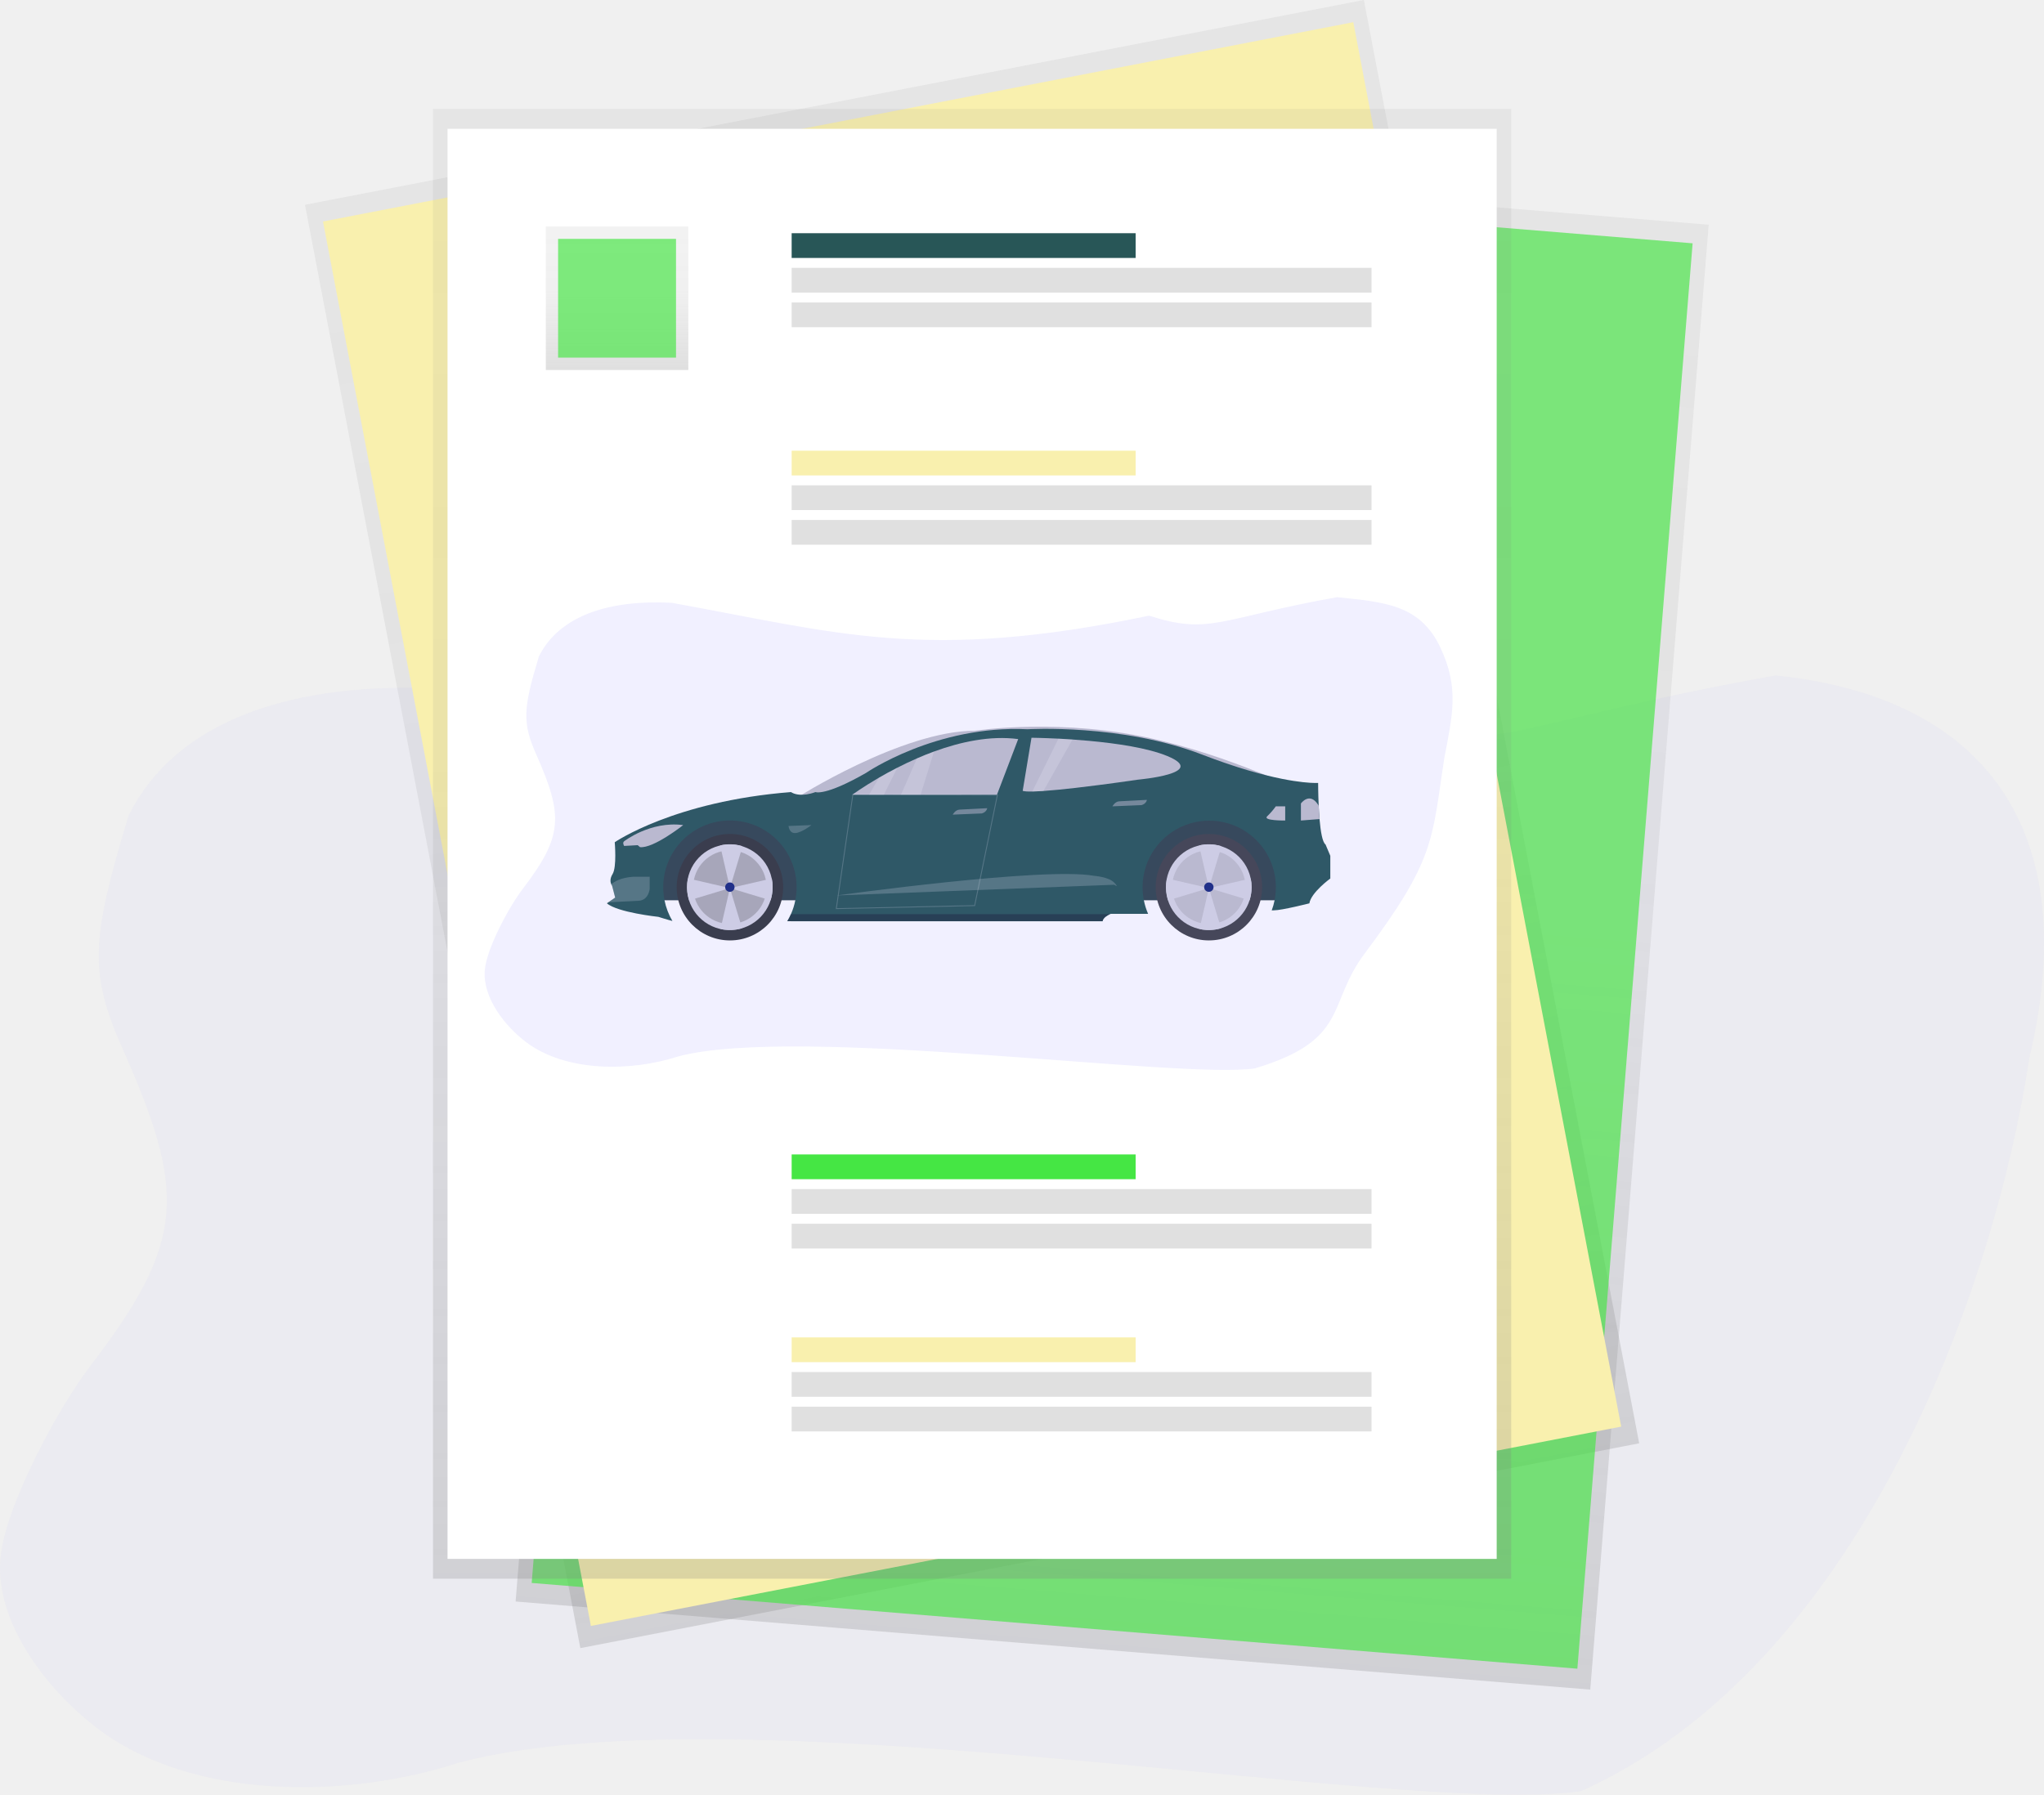
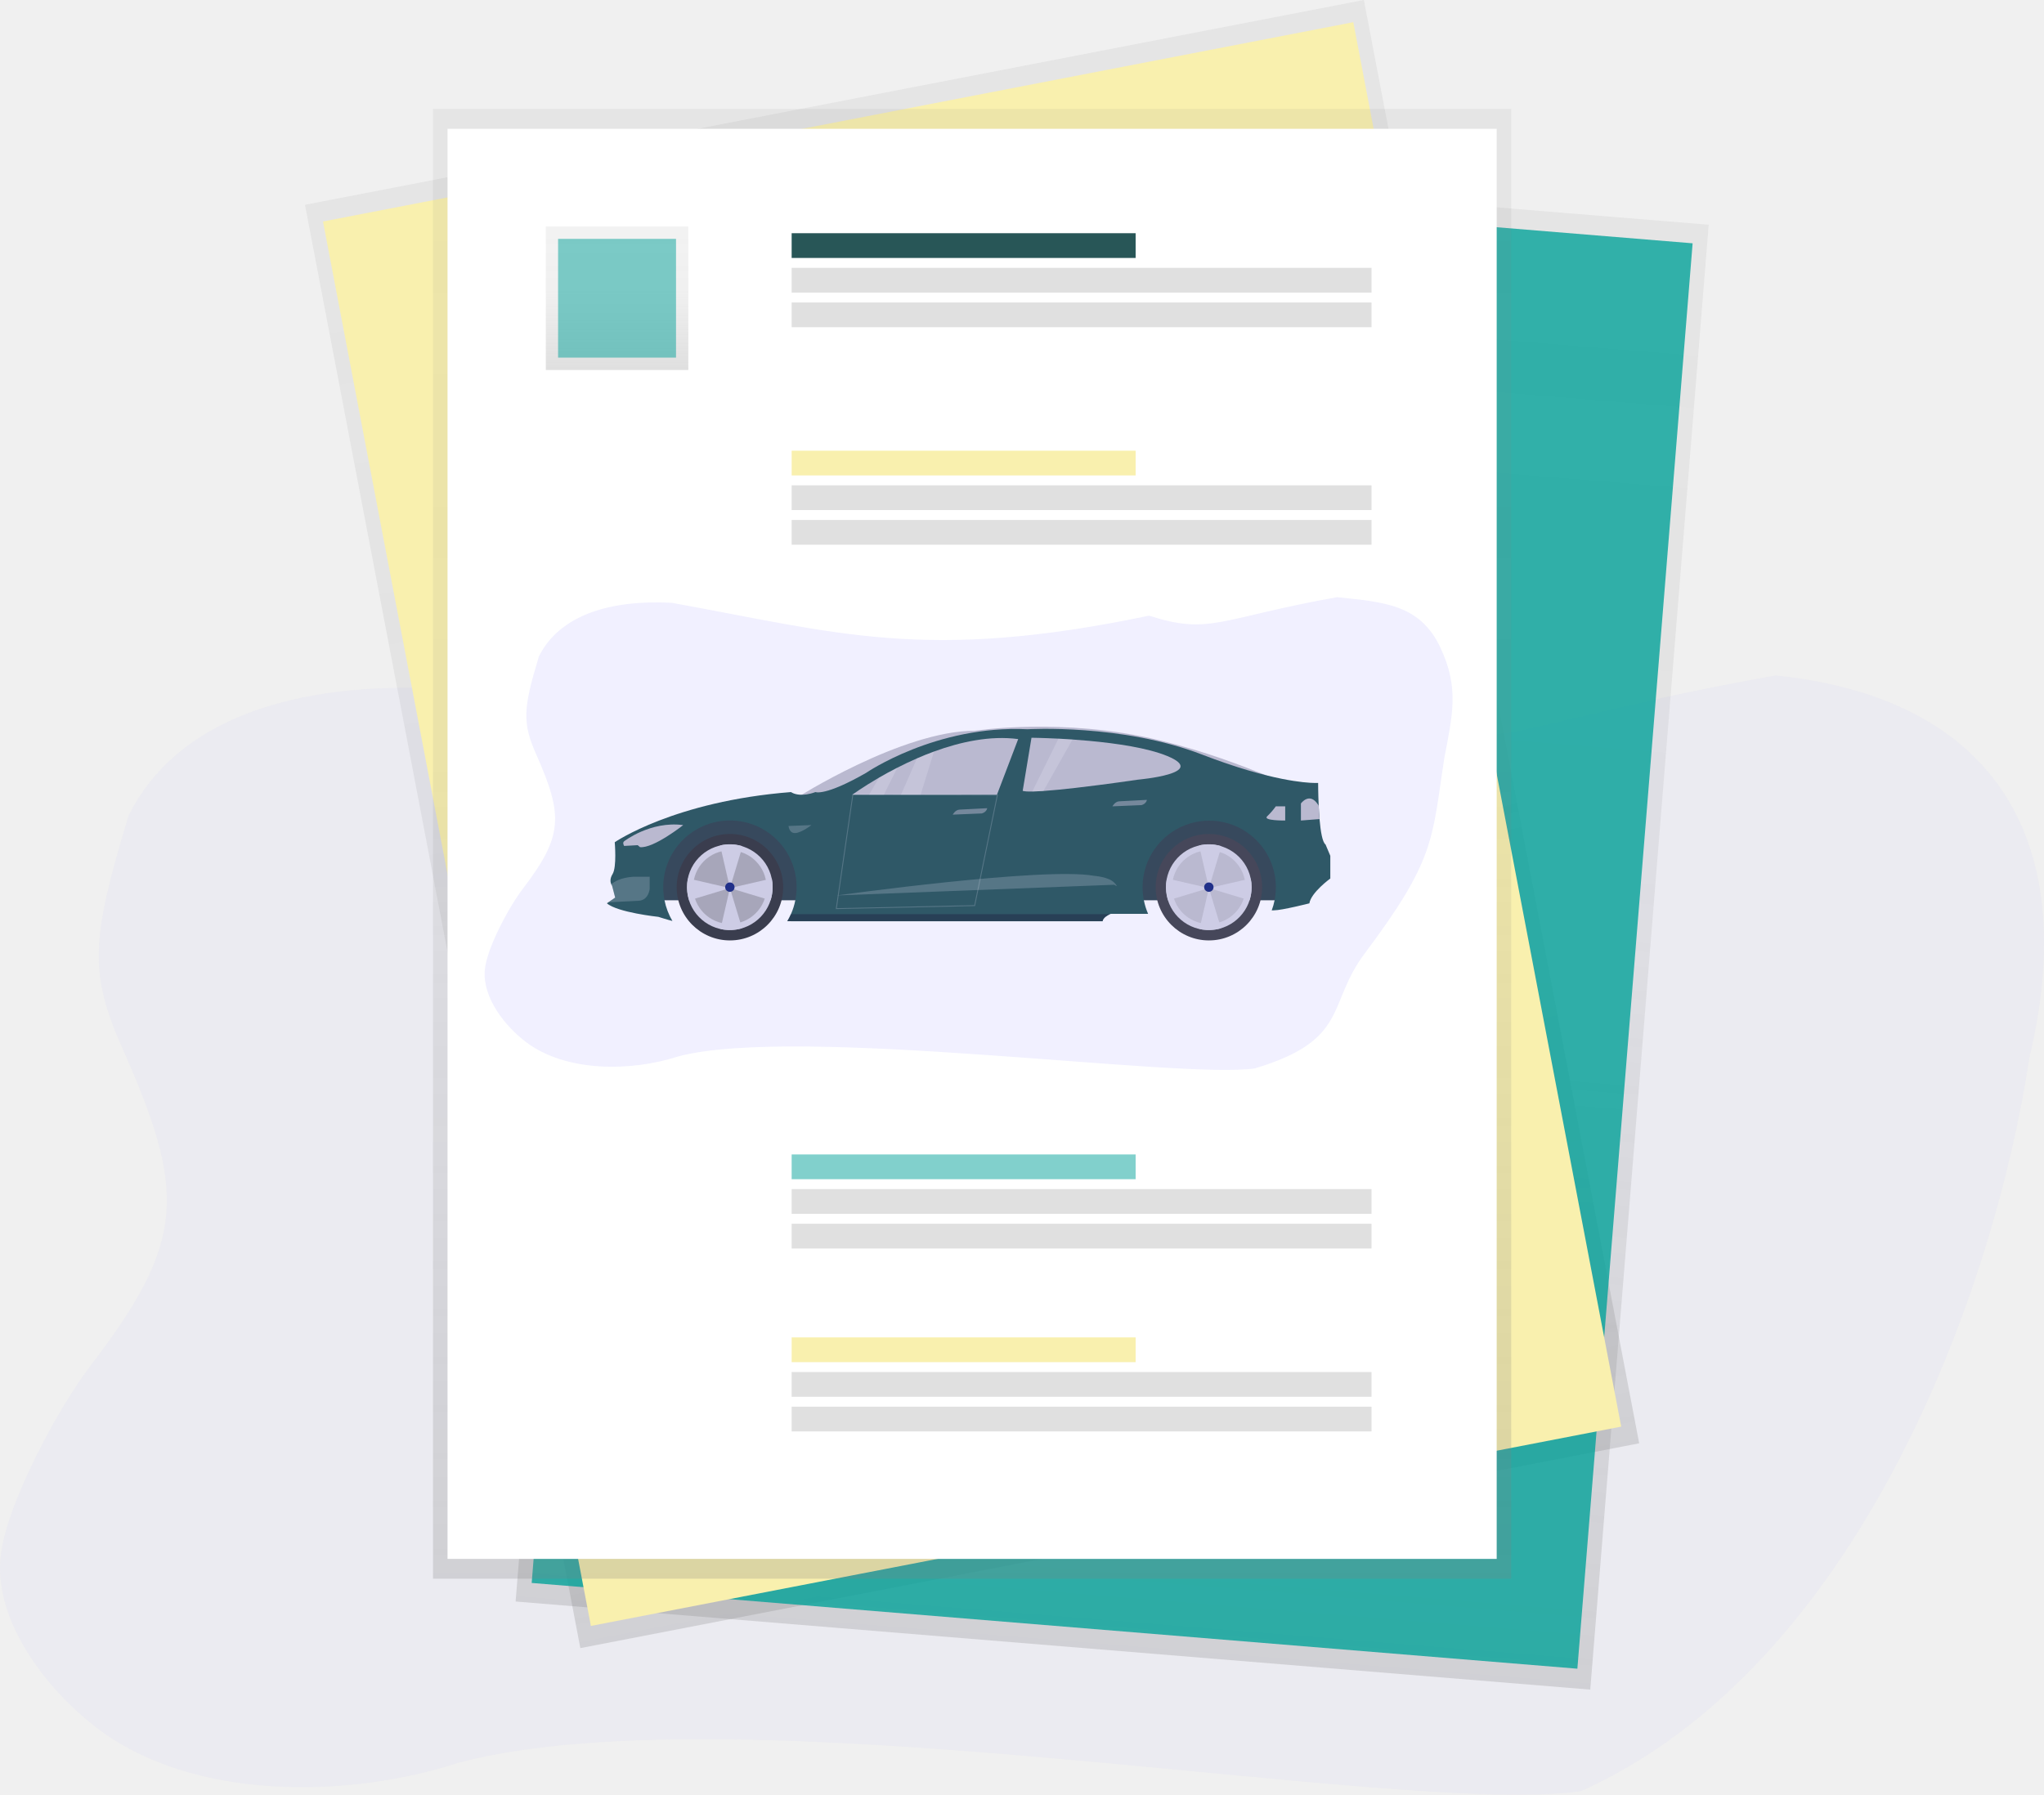
<svg xmlns="http://www.w3.org/2000/svg" xmlns:xlink="http://www.w3.org/1999/xlink" id="062a65d4-6310-416e-8fb8-777315adf84b" data-name="Layer 1" width="1246.514" height="1094.767" viewBox="0 0 1246.514 1094.767" version="1.1">
  <defs id="defs1481">
    <linearGradient id="7db19e5e-7cc3-41df-8a16-c81cf46c1195" x1="758.38" y1="801.59" x2="758.38" y2="131.56" gradientTransform="rotate(4.65,1291.924,-1733.373)" gradientUnits="userSpaceOnUse">
      <stop offset="0" stop-color="gray" stop-opacity="0.25" id="stop1463" />
      <stop offset="0.54" stop-color="gray" stop-opacity="0.12" id="stop1465" />
      <stop offset="1" stop-color="gray" stop-opacity="0.1" id="stop1467" />
    </linearGradient>
    <linearGradient id="87908c47-1c47-4a2f-b745-20cb7009bb75" x1="685.97" y1="797.2" x2="685.97" y2="126.94" gradientTransform="rotate(-10.87,147.5152,1302.021)" xlink:href="#7db19e5e-7cc3-41df-8a16-c81cf46c1195" />
    <linearGradient id="f482b758-09b8-4320-b57c-ecd1bdf3658e" x1="517.93" y1="719.46" x2="517.93" y2="49.68" xlink:href="#7db19e5e-7cc3-41df-8a16-c81cf46c1195" gradientTransform="matrix(1.33851,0,0,1.33851,15.35632,0)" />
    <linearGradient id="720977dd-28dd-4cd1-b9d4-02f8d793e7ce" x1="553.48" y1="380.79" x2="559.93" y2="535.01" gradientTransform="matrix(-1.33851,0.0133851,-0.0133851,-1.33851,1461.884,834.0657)" gradientUnits="userSpaceOnUse">
      <stop offset="0" stop-opacity="0.12" id="stop1472" />
      <stop offset="0.55" stop-opacity="0.09" id="stop1474" />
      <stop offset="1" stop-opacity="0.02" id="stop1476" />
    </linearGradient>
    <linearGradient id="e8979000-d63e-4fe0-8af1-0dfdd65d3420" x1="356.17" y1="639.4" x2="356.17" y2="574" xlink:href="#7db19e5e-7cc3-41df-8a16-c81cf46c1195" gradientTransform="matrix(1.33851,0,0,1.33851,15.35632,-630.1495)" />
    <linearGradient id="3889af47-bc7c-4009-b8ee-af9d60c73d61" x1="296" y1="675.66" x2="296" y2="478.3" xlink:href="#7db19e5e-7cc3-41df-8a16-c81cf46c1195" gradientTransform="translate(103.3019,-65)" />
    <linearGradient gradientUnits="userSpaceOnUse" y2="513.71" x2="654.16" y1="770.88" x1="654.16" id="acc8b6a5-9f39-4130-a42e-d6ce30e2b206" gradientTransform="translate(1377.424,71.99365)">
      <stop id="stop1940" stop-opacity="0.25" stop-color="gray" offset="0" />
      <stop id="stop1942" stop-opacity="0.12" stop-color="gray" offset="0.54" />
      <stop id="stop1944" stop-opacity="0.1" stop-color="gray" offset="1" />
    </linearGradient>
    <linearGradient gradientTransform="matrix(1.33851,0,0,1.33851,15.35632,0)" xlink:href="#7db19e5e-7cc3-41df-8a16-c81cf46c1195" y2="574" x2="356.17" y1="639.4" x1="356.17" id="e8979000-d63e-4fe0-8af1-0dfdd65d3420-8" />
    <linearGradient xlink:href="#7db19e5e-7cc3-41df-8a16-c81cf46c1195" id="linearGradient1414" gradientUnits="userSpaceOnUse" gradientTransform="rotate(4.65,1291.924,-1733.373)" x1="758.38" y1="801.59" x2="758.38" y2="131.56" />
    <linearGradient xlink:href="#7db19e5e-7cc3-41df-8a16-c81cf46c1195" id="linearGradient1416" gradientTransform="rotate(-10.87,147.5152,1302.021)" x1="685.97" y1="797.2" x2="685.97" y2="126.94" />
    <linearGradient xlink:href="#7db19e5e-7cc3-41df-8a16-c81cf46c1195" id="linearGradient1418" gradientTransform="matrix(1.33851,0,0,1.33851,-60.65399,1223.679)" x1="517.93" y1="719.46" x2="517.93" y2="49.68" />
    <linearGradient xlink:href="#7db19e5e-7cc3-41df-8a16-c81cf46c1195" id="linearGradient1420" gradientTransform="matrix(1.33851,0,0,1.33851,-60.65399,593.5293)" x1="356.17" y1="639.4" x2="356.17" y2="574" />
  </defs>
  <g id="g1588" transform="translate(-39.77552,-1223.679)">
    <path id="path1951-0" d="m 114.685,1863.675 c 38.807,87.65 38.352,117.202 -19.839,193.307 -19.515,25.474 -52.104,85.552 -54.841,117.617 -3.259,39.105 28.789,80.631 60.222,104.131 57.297,42.829 150.545,42.624 219.72,20.039 172.921,-45.213 575.073,33.531 683.99,17.481 168.48,-75.712 251.615,-303.099 273.373,-447.095 33.065,-138.905 -26.662,-220.239 -154.687,-233.443 -169.666,30.278 -182.849,55.243 -271.387,26.677 -323.266,67.683 -303.12,24.367 -541.276,-18.567 -89.559,-4.76 -162.431,18.197 -191.774,77.454 -23.156,76.354 -24.094,95.865 -3.499,142.399 z" style="opacity:0.04;fill:#6c63ff;stroke-width:1.862" />
    <g id="g1524">
      <polygon style="fill:url(#linearGradient1414)" points="309.95,729.85 363.91,62.28 853.53,102.43 799.57,770 " id="polygon1485-7" transform="matrix(1.33851,0,0,1.33851,-60.65399,1223.679)" />
      <polygon style="fill:url(#linearGradient1416)" points="339.44,751.09 214,93.34 696.42,0 821.86,657.75 " id="polygon1489-1" transform="matrix(1.33851,0,0,1.33851,-60.65399,1223.679)" />
-       <polygon points="846.21,110.88 793.7,760.47 317.27,721.39 369.78,71.81 " id="polygon1487-2" style="opacity:0.663;fill:#45e644;fill-opacity:1" transform="matrix(1.33851,0,0,1.33851,-60.65399,1223.679)" />
+       <polygon points="846.21,110.88 793.7,760.47 317.27,721.39 369.78,71.81 " id="polygon1487-2" style="opacity:0.795;fill:#03a299;fill-opacity:1" transform="matrix(1.33851,0,0,1.33851,-60.65399,1223.679)" />
      <polygon style="fill:#f9f0ae;fill-opacity:1" points="691.61,10.12 813.67,650.15 344.25,740.98 222.19,100.94 " id="polygon1491-4" transform="matrix(1.33851,0,0,1.33851,-60.65399,1223.679)" />
      <rect style="fill:url(#linearGradient1418);stroke-width:1.339" x="303.836" y="1290.176" width="657.53" height="896.507" id="rect1493-9" />
      <rect style="fill:#ffffff;stroke-width:1.339" x="312.697" y="1302.249" width="639.821" height="872.347" id="rect1495-8" />
      <rect style="fill:url(#linearGradient1420);stroke-width:1.339" x="372.635" y="1361.834" width="86.909" height="87.539" id="rect1509-1" />
-       <rect x="380.117" y="1369.383" width="71.918" height="72.44" id="rect1511-1" style="opacity:0.673;fill:#45e644;fill-opacity:1;stroke-width:1.339" />
+       <rect x="380.117" y="1369.383" width="71.918" height="72.44" id="rect1511-1" style="opacity:0.503;fill:#03a299;fill-opacity:1;stroke-width:1.339" />
      <rect style="fill:#285657;fill-opacity:1;stroke-width:1.339" x="522.558" y="1365.933" width="209.771" height="15.098" id="rect1513-4" />
      <rect style="fill:#e0e0e0;stroke-width:1.339" x="522.558" y="1387.068" width="353.621" height="15.098" id="rect1515-0" />
      <rect style="fill:#e0e0e0;stroke-width:1.339" x="522.558" y="1408.19" width="353.621" height="15.098" id="rect1517-9" />
      <rect style="fill:#f9f0ae;fill-opacity:1;stroke-width:1.339" x="522.558" y="1498.596" width="209.771" height="15.098" id="rect1519-5" />
      <rect style="fill:#e0e0e0;stroke-width:1.339" x="522.558" y="1519.718" width="353.621" height="15.098" id="rect1521-59" />
      <rect style="fill:#e0e0e0;stroke-width:1.339" x="522.558" y="1540.853" width="353.621" height="15.098" id="rect1523-4" />
-       <rect style="fill:#45e644;fill-opacity:1;stroke-width:1.339" x="522.558" y="1927.881" width="209.771" height="15.098" id="rect1525-6" />
+       <rect style="fill:#03a299;fill-opacity:1;stroke-width:1.339;opacity:0.503" x="522.558" y="1927.881" width="209.771" height="15.098" id="rect1525-6" />
      <rect style="fill:#e0e0e0;stroke-width:1.339" x="522.558" y="1949.017" width="353.621" height="15.098" id="rect1527-92" />
      <rect style="fill:#e0e0e0;stroke-width:1.339" x="522.558" y="1970.152" width="353.621" height="15.098" id="rect1529-6" />
      <rect style="fill:#f9f0ae;fill-opacity:1;stroke-width:1.339" x="522.558" y="2039.484" width="209.771" height="15.098" id="rect1519-6-7" />
      <rect style="fill:#e0e0e0;stroke-width:1.339" x="522.558" y="2060.606" width="353.621" height="15.098" id="rect1521-3-8" />
      <rect style="fill:#e0e0e0;stroke-width:1.339" x="522.558" y="2081.74" width="353.621" height="15.098" id="rect1523-1-9" />
    </g>
    <g transform="matrix(0.7391083,0,0,0.7391083,113.952,-311.563)" id="g1476">
      <g id="g3672-4" transform="matrix(0.3739954,0,0,0.3739954,330.9247,2497.086)">
        <path id="path2005-1" d="m 602.097,639.15 c 0,0 233.913,-149.445 395.628,-149.445 0,0 194.692,-30.324 406.461,20.928 211.769,51.251 289.993,117.705 348.705,98.194 l -246.661,7.222 z" style="fill:#c2c2cb;fill-opacity:1;stroke-width:1.995" />
        <g id="g3633-5">
          <polygon style="fill:#31464b;fill-opacity:1" points="152.6,565.6 172.26,486.83 293.86,454.5 867.68,469.58 867.68,565.6 " id="polygon2009-1" transform="matrix(1.994996,0,0,1.994996,-24.3862,-264.4939)" />
          <path style="fill:#285657;fill-opacity:1;stroke-width:1.995" d="m 1781.724,765.682 v 50.154 c 0,0 -42.354,30.723 -46.204,54.783 0,0 -60.648,15.401 -77.964,15.401 -1.576,0 -3.292,0 -5.087,0.18 a 143.999,143.999 0 0 0 6.324,-22.324 147.031,147.031 0 1 0 -288.397,0 146.772,146.772 0 0 0 9.357,29.925 h -82.234 c 0,0 -0.758,0.259 -1.995,0.798 -4.409,1.995 -14.803,7.262 -16.299,15.541 H 597.713 l -13.965,-0.12 a 144.158,144.158 0 0 0 7.98,-15.441 142.463,142.463 0 0 0 9.696,-30.663 147.151,147.151 0 1 0 -291.409,-28.927 148.428,148.428 0 0 0 2.833,28.868 146.692,146.692 0 0 0 17.436,45.685 c -9.736,-2.374 -30.982,-9.117 -30.982,-9.117 0,0 -90.473,-9.616 -113.575,-29.925 l 3.491,-2.414 14.803,-10.115 -6.743,-25.935 a 15.96,15.96 0 0 1 -1.995,-3.551 c -1.796,-4.329 -3.372,-12.369 2.973,-22.464 9.616,-15.401 4.808,-70.264 4.808,-70.264 0,0 130.912,-90.473 388.885,-110.702 0,0 6.165,4.788 18.893,5.785 8.618,0.698 20.249,-0.359 35.032,-5.785 0,0 21.167,9.616 111.72,-42.354 0,0 154.034,-105.894 356.187,-96.239 0,0 207.919,-12.529 385.034,55.86 76.329,29.446 134.403,45.147 175.799,53.446 38.224,7.681 62.224,9.097 73.216,9.217 h 0.239 c 3.591,0 5.726,0 6.484,0 h 0.319 c 0,0 0,22.923 1.217,49.995 v 0.14 c 0.439,9.416 1.037,19.332 1.875,28.967 v 0.599 c 2.314,26.833 6.304,51.212 13.227,56.039 z" id="path2011-4" />
          <path style="fill:#c2c2cb;fill-opacity:1;stroke-width:1.995" d="m 223.871,733.563 c 0,0 57.995,-45.247 130.193,-35.611 0,0 -65.695,51.99 -95.301,48.618 l -5.047,-4.329 -29.925,1.676 c 0,0 -4.469,-6.982 0.08,-10.354 z" id="path2013-0" />
          <path style="opacity:0.2;fill:#ffffff;stroke-width:1.995" d="m 280.17,811.847 v 26.713 c 0,0 -1.995,25.516 -25.037,26.474 l -65.835,3.252 14.783,-10.115 -6.743,-25.935 a 15.421,15.421 0 0 1 -1.995,-3.531 c 5.985,-5.506 20.09,-14.803 48.778,-16.798 z" id="path2015-75" />
          <path style="opacity:0.2;fill:#ffffff;stroke-width:1.995" d="m 586.522,699.887 50.533,-1.995 c 0,0 -20.449,16.12 -34.892,17.576 -14.444,1.456 -15.641,-15.581 -15.641,-15.581 z" id="path2017-6" />
          <path style="opacity:0.2;fill:#ffffff;stroke-width:1.995" d="m 692.895,853.183 c 0,0 456.994,-63.541 567.457,-43.331 0,0 32.479,2.175 44.768,15.162 12.289,12.987 0,4.569 0,4.569 z" id="path2019-38" />
          <path style="opacity:0.5;fill:#c2c2cb;fill-opacity:1;stroke-width:1.995" d="m 948.713,674.85 c 0,0 5.785,-10.833 15.162,-11.072 l 60.887,-3.132 c 0,0 -0.958,8.419 -11.79,11.551 z" id="path2021-8" />
          <path style="opacity:0.5;fill:#c2c2cb;fill-opacity:1;stroke-width:1.995" d="m 1301.03,656.556 c 0,0 5.785,-10.833 15.162,-11.072 l 60.887,-3.212 c 0,0 -0.958,8.419 -11.79,11.551 z" id="path2023-0" />
          <path style="fill:#c2c2cb;fill-opacity:1;stroke-width:1.995" d="m 1093.131,508.128 -46.723,122.533 -168.457,0.18 H 834.579 796.854 764.236 727.288 c 0,0 22.504,-16.519 58.753,-37.566 11.97,-6.982 25.556,-14.444 40.299,-21.945 13.566,-6.943 28.169,-13.965 43.511,-20.628 11.97,-5.267 24.578,-10.334 37.466,-15.062 58.433,-21.366 124.109,-35.71 185.814,-27.511 z" id="path2025-3" />
          <path style="fill:#c2c2cb;fill-opacity:1;stroke-width:1.995" d="m 1357.827,597.604 c 0,0 -70.383,10.434 -137.555,18.154 -25.676,2.953 -50.872,5.506 -71.501,6.923 l -2.873,0.2 c -7.98,0.519 -15.381,0.858 -21.666,0.978 -9.975,0.18 -17.436,-0.259 -21.167,-1.456 l 19.411,-117.206 c 0,0 23.94,0.259 59.351,1.995 l 7.74,0.419 c 7.362,0.419 15.122,0.898 23.222,1.456 11.571,0.798 23.76,1.756 36.329,2.913 60.688,5.566 129.435,15.561 172.966,33.556 92.628,38.344 -64.259,52.069 -64.259,52.069 z" id="path2027-2" />
          <path style="fill:#c2c2cb;fill-opacity:1;stroke-width:1.995" d="m 1682.213,656.556 v 31.282 c 0,0 -50.533,0.718 -39.7,-9.376 a 154.832,154.832 0 0 0 19.012,-21.945 z" id="path2029-4" />
          <path style="fill:#c2c2cb;fill-opacity:1;stroke-width:1.995" d="m 1757.924,684.646 -41.037,3.212 v -37.606 c 0,0 19.012,-26.713 38.025,2.893 l 1.097,1.736 z" id="path2031-8" />
          <circle style="fill:#34383b;fill-opacity:1;stroke-width:1.995" cx="457.186" cy="834.988" r="117.445" id="circle2033-8" />
          <path style="fill:#d7d7e2;fill-opacity:1;stroke-width:1.995" d="m 551.39,834.889 a 94.523,94.523 0 1 1 -1.995,-19.152 94.722,94.722 0 0 1 1.995,19.152 z" id="path2035-5" />
          <ellipse style="opacity:0.5;fill:#848484;fill-opacity:1;stroke-width:1.995" cx="457.046" cy="834.869" rx="80.977" ry="81.176" id="ellipse2037-7" />
          <path style="fill:#d7d7e2;fill-opacity:1;stroke-width:1.995" d="m 484.138,744.256 v 3.431 l -26.952,89.236 -21.626,-94.144 a 94.742,94.742 0 0 1 48.578,1.476 z" id="path2039-4" />
          <path style="fill:#d7d7e2;fill-opacity:1;stroke-width:1.995" d="m 483.939,925.561 a 94.762,94.762 0 0 1 -47.501,1.636 L 457.166,836.924 Z" id="path2041-3" />
          <path style="fill:#d7d7e2;fill-opacity:1;stroke-width:1.995" d="m 551.39,834.889 a 94.722,94.722 0 0 1 -4.509,29.007 h -0.379 l -89.236,-26.952 92.289,-21.187 a 95.241,95.241 0 0 1 1.835,19.132 z" id="path2043-6" />
          <path style="fill:#d7d7e2;fill-opacity:1;stroke-width:1.995" d="m 457.186,836.924 -89.236,26.952 h -0.698 a 95.52,95.52 0 0 1 -2.574,-48.199 z" id="path2045-7" />
          <circle style="fill:#182a7c;stroke-width:1.995" cx="457.046" cy="834.869" r="10.354" id="circle2047-6" />
          <circle style="fill:#414448;fill-opacity:1;stroke-width:1.995" cx="1513.875" cy="834.988" r="117.445" id="circle2049-3" />
          <path style="fill:#d7d7e2;fill-opacity:1;stroke-width:1.995" d="m 1608.099,834.889 a 94.523,94.523 0 1 1 -1.995,-19.152 94.722,94.722 0 0 1 1.995,19.152 z" id="path2051-9" />
          <ellipse style="opacity:0.5;fill:#adadb3;fill-opacity:1;stroke-width:1.995" cx="1513.756" cy="834.869" rx="80.977" ry="81.176" id="ellipse2053-5" />
          <path style="fill:#d7d7e2;fill-opacity:1;stroke-width:1.995" d="m 1540.828,744.256 v 3.431 l -26.952,89.236 -21.626,-94.144 a 94.742,94.742 0 0 1 48.578,1.476 z" id="path2055-4" />
          <path style="fill:#d7d7e2;fill-opacity:1;stroke-width:1.995" d="m 1540.649,925.561 a 94.762,94.762 0 0 1 -47.501,1.636 l 20.728,-90.274 z" id="path2057-8" />
          <path style="fill:#d7d7e2;fill-opacity:1;stroke-width:1.995" d="m 1608.099,834.889 a 94.722,94.722 0 0 1 -4.509,29.007 h -0.459 l -89.256,-26.972 92.289,-21.187 a 95.241,95.241 0 0 1 1.935,19.152 z" id="path2059-2" />
          <path style="fill:#d7d7e2;fill-opacity:1;stroke-width:1.995" d="m 1513.876,836.924 -89.236,26.952 h -0.698 a 95.52,95.52 0 0 1 -2.574,-48.199 z" id="path2061-7" />
          <circle style="fill:#182a7c;stroke-width:1.995" cx="1513.756" cy="834.869" r="10.354" id="circle2063-8" />
          <path style="opacity:0.2;fill:#ffffff;stroke-width:1.995" d="m 826.36,571.449 -29.506,59.471 h -32.618 l 21.805,-37.526 c 12.03,-6.982 25.576,-14.424 40.319,-21.945 z" id="path2065-1" />
          <path style="opacity:0.2;fill:#ffffff;stroke-width:1.995" d="m 907.317,535.759 -29.386,95.101 h -43.371 l 35.311,-80.079 c 12.05,-5.227 24.578,-10.254 37.446,-15.022 z" id="path2067-3" />
          <path style="opacity:0.2;fill:#ffffff;stroke-width:1.995" d="m 1212.831,509.166 -64.019,113.535 -2.873,0.2 c -7.98,0.519 -15.381,0.858 -21.666,0.978 l 57.596,-116.568 7.74,0.419 c 7.262,0.399 15.082,0.878 23.222,1.436 z" id="path2069-0" />
          <polygon style="opacity:0.2;fill:none;stroke:#ffffff;stroke-miterlimit:10" points="512.03,571.47 537.15,449.18 377.34,448.63 359.02,574.82 " stroke-miterlimit="10" id="polygon2071-2" transform="matrix(1.994996,0,0,1.994996,-24.3862,-264.4939)" />
          <path style="opacity:0.5;fill:#182132;fill-opacity:1;stroke-width:1.995" d="m 1295.543,894.519 c -4.409,1.995 -14.803,7.262 -16.299,15.541 H 597.713 l -13.965,-0.12 a 144.158,144.158 0 0 0 7.98,-15.441 z" id="path2073-3" />
          <path style="opacity:0.1;stroke-width:1.995" d="m 1010.039,788.585 h -0.698 c 0,0 22.942,-6.184 0.698,0 z" id="path2119-7" />
          <path style="opacity:0.1;stroke-width:1.995" d="m 1199.704,904.115 v 3.391 a 7.381,7.381 0 0 1 0,-3.391 z" id="path2123-5" />
        </g>
      </g>
      <path style="opacity:0.1;fill:#6c63ff;stroke-width:1.064" d="m 342.308,2700.295 c 22.175,50.085 21.915,66.972 -11.337,110.46 -11.151,14.556 -29.774,48.886 -31.338,67.209 -1.862,22.345 16.451,46.074 34.412,59.503 32.741,24.473 86.025,24.357 125.554,11.451 98.811,-25.836 413.182,19.16 475.42,9.989 78.403,-23.517 59.237,-53.022 90.506,-94.684 58.542,-78.001 55.45,-93.855 65.706,-160.798 6.884,-36.38 12.598,-58.491 -3.192,-91.966 -16.748,-35.412 -46.245,-37.417 -85.2,-41.429 -96.952,17.302 -104.485,31.567 -155.078,15.244 -184.723,38.675 -257.782,13.924 -393.87,-10.61 -51.176,-2.72 -92.817,10.398 -109.585,44.259 -13.232,43.631 -13.768,54.78 -1.999,81.371 z" id="path1951-0-6" />
    </g>
  </g>
</svg>
